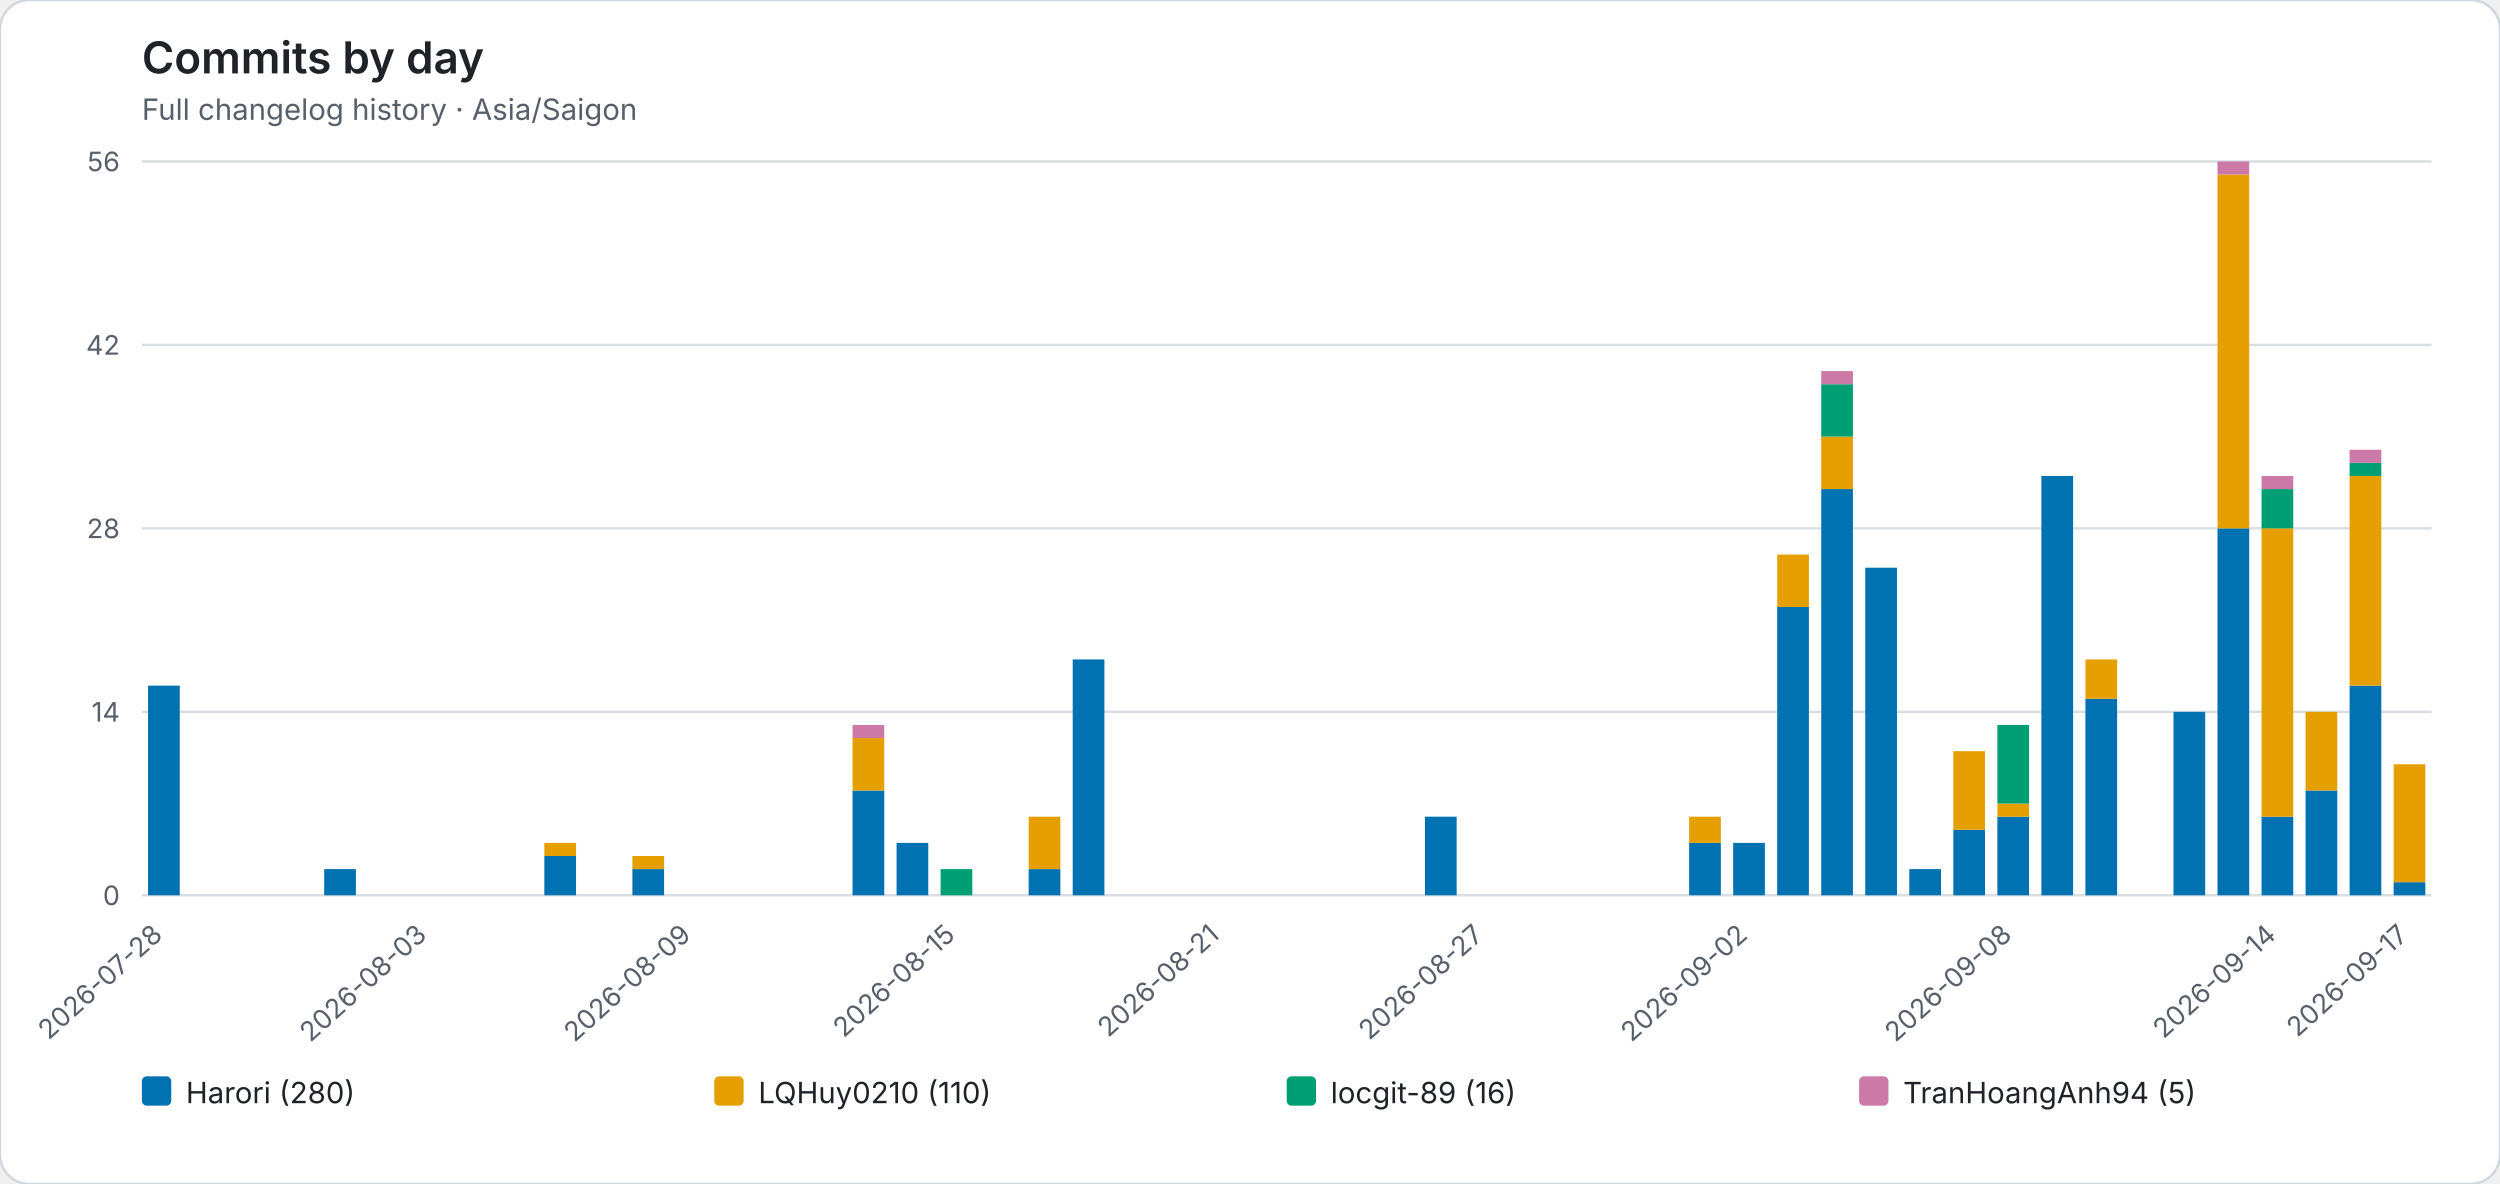
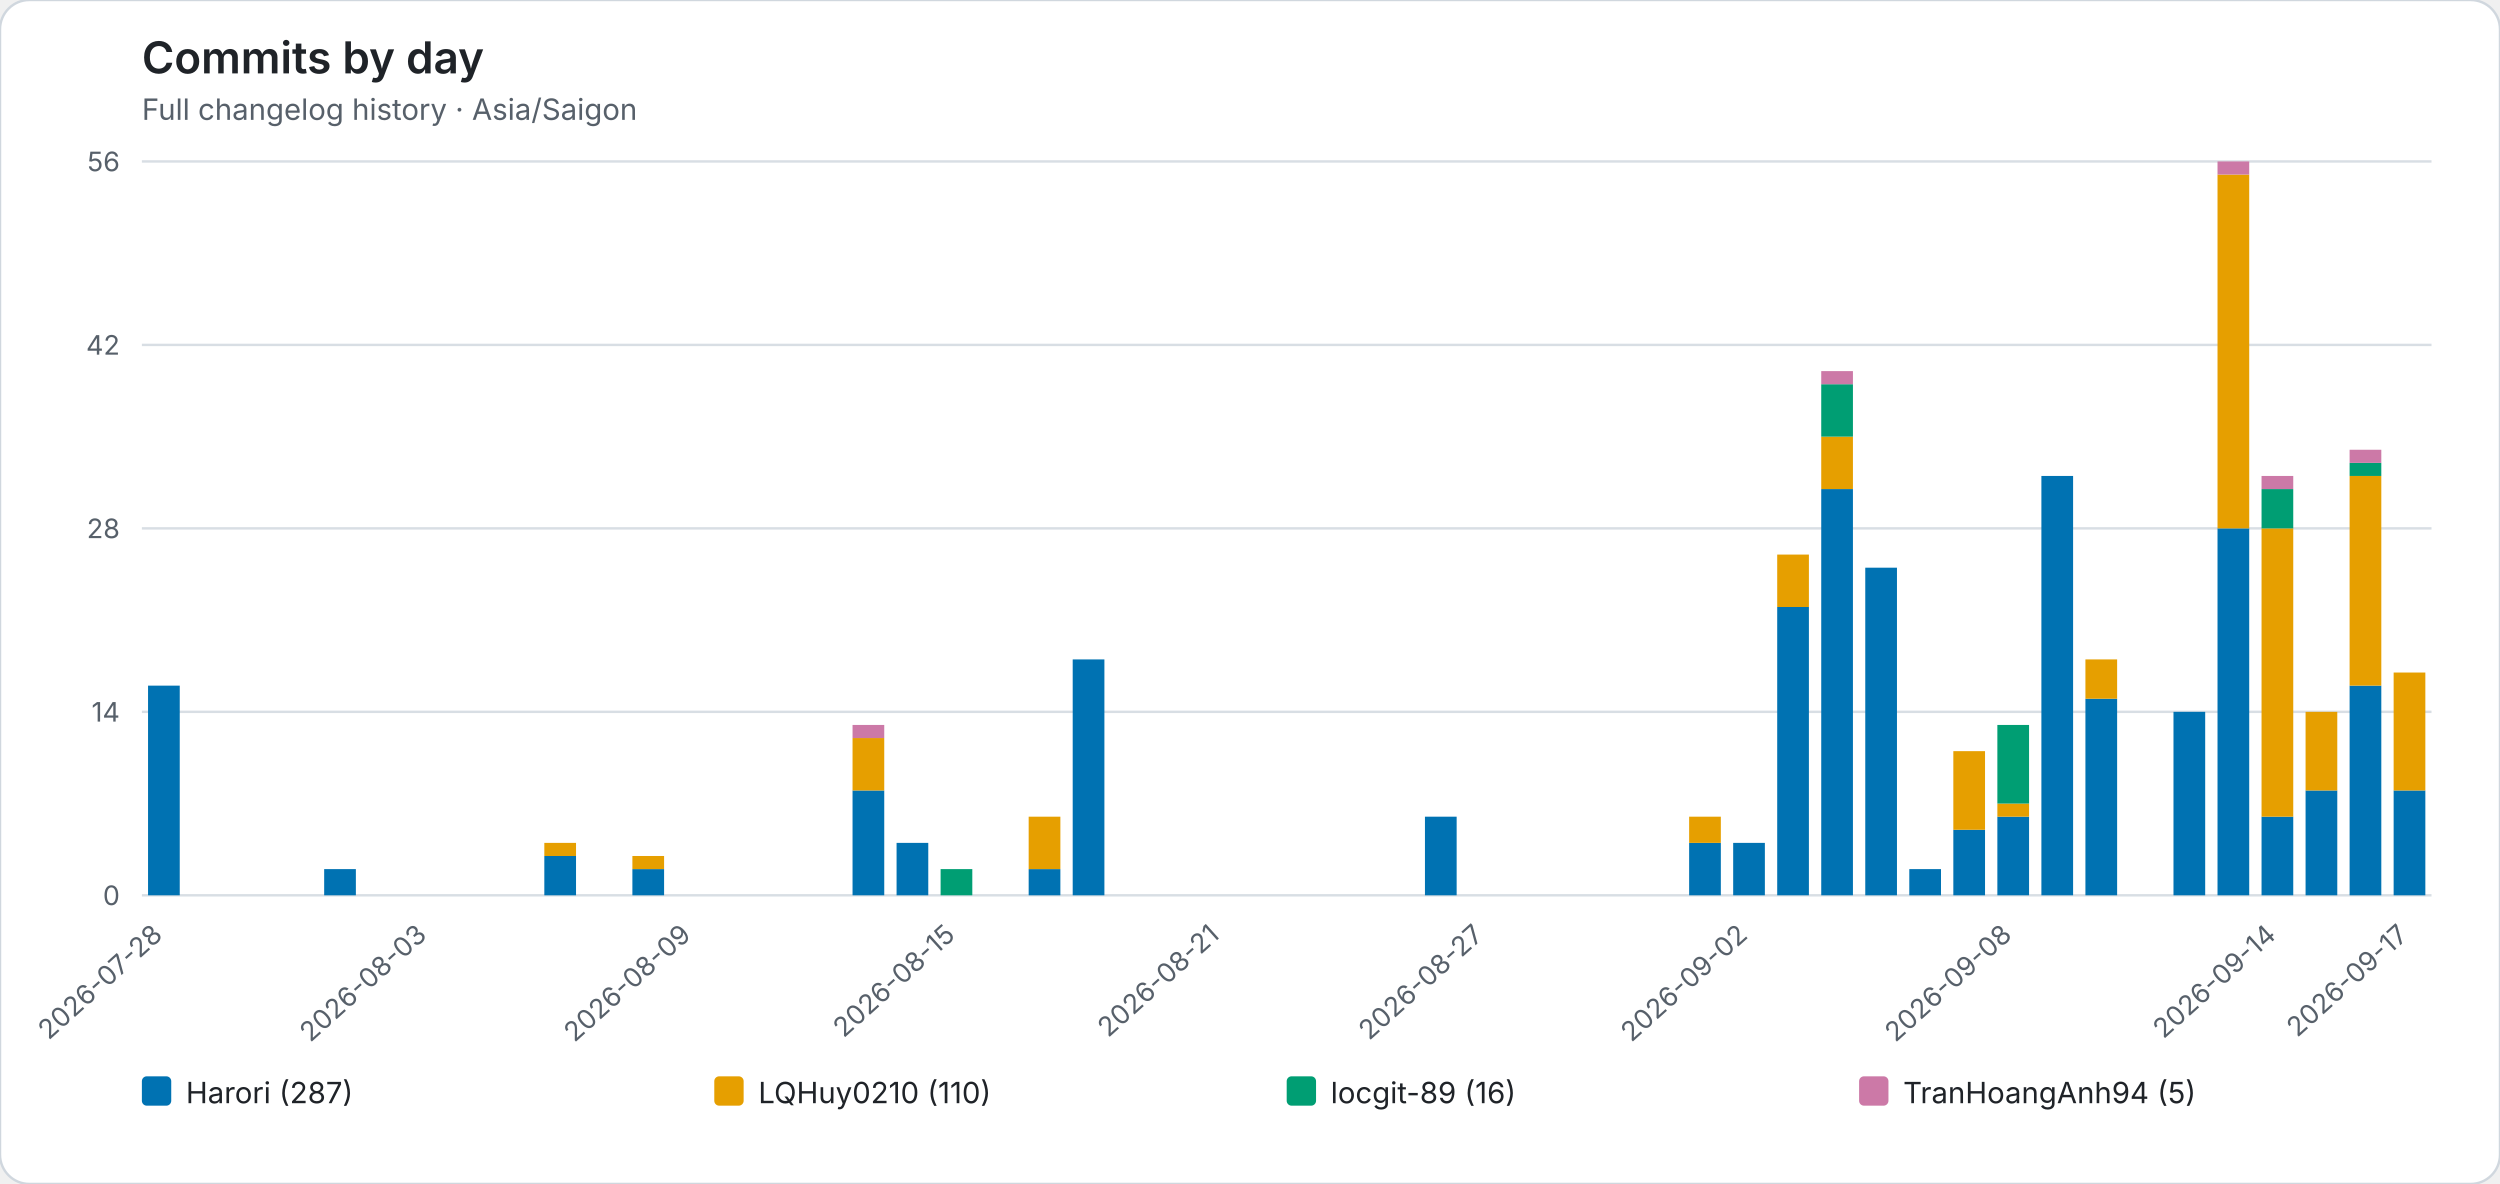
<svg xmlns="http://www.w3.org/2000/svg" role="img" viewBox="0 0 1022 484">
  <rect width="1022" height="484" rx="12" fill="#ffffff" stroke="#d0d7de" />
  <style>text{font-family:system-ui,-apple-system,BlinkMacSystemFont,"Segoe UI",sans-serif}.axis{fill:#57606a;font-size:11px}.heading{fill:#1f2328;font-size:18px;font-weight:600}.subheading{fill:#57606a;font-size:12px}.grid{stroke:#d8dee4;stroke-width:1}.legend{fill:#1f2328;font-size:12px}</style>
  <text class="heading" x="58" y="30">Commits by day</text>
  <text class="subheading" x="58" y="49">Full changelog history · Asia/Saigon</text>
  <line class="grid" x1="58" y1="366.00" x2="994" y2="366.00" />
  <text class="axis" x="49" y="370.00" text-anchor="end">0</text>
  <line class="grid" x1="58" y1="291.00" x2="994" y2="291.00" />
  <text class="axis" x="49" y="295.00" text-anchor="end">14</text>
  <line class="grid" x1="58" y1="216.00" x2="994" y2="216.00" />
  <text class="axis" x="49" y="220.00" text-anchor="end">28</text>
  <line class="grid" x1="58" y1="141.00" x2="994" y2="141.00" />
  <text class="axis" x="49" y="145.00" text-anchor="end">42</text>
  <line class="grid" x1="58" y1="66.00" x2="994" y2="66.00" />
  <text class="axis" x="49" y="70.00" text-anchor="end">56</text>
  <g data-date="2026-07-28">
    <rect x="60.52" y="280.29" width="12.96" height="85.71" fill="#0072B2" />
  </g>
  <text class="axis" x="67.00" y="383" text-anchor="end" transform="rotate(-42 67.00 383)">2026-07-28</text>
  <g data-date="2026-07-29">
  </g>
  <g data-date="2026-07-30">
  </g>
  <g data-date="2026-07-31">
  </g>
  <g data-date="2026-08-01">
    <rect x="132.52" y="355.29" width="12.96" height="10.71" fill="#0072B2" />
  </g>
  <g data-date="2026-08-02">
  </g>
  <g data-date="2026-08-03">
  </g>
  <text class="axis" x="175.00" y="383" text-anchor="end" transform="rotate(-42 175.00 383)">2026-08-03</text>
  <g data-date="2026-08-04">
  </g>
  <g data-date="2026-08-05">
  </g>
  <g data-date="2026-08-06">
    <rect x="222.52" y="349.93" width="12.96" height="16.07" fill="#0072B2" />
    <rect x="222.52" y="344.57" width="12.96" height="5.36" fill="#E69F00" />
  </g>
  <g data-date="2026-08-07">
  </g>
  <g data-date="2026-08-08">
    <rect x="258.52" y="355.29" width="12.96" height="10.71" fill="#0072B2" />
    <rect x="258.52" y="349.93" width="12.96" height="5.36" fill="#E69F00" />
  </g>
  <g data-date="2026-08-09">
  </g>
  <text class="axis" x="283.00" y="383" text-anchor="end" transform="rotate(-42 283.00 383)">2026-08-09</text>
  <g data-date="2026-08-10">
  </g>
  <g data-date="2026-08-11">
  </g>
  <g data-date="2026-08-12">
  </g>
  <g data-date="2026-08-13">
    <rect x="348.52" y="323.14" width="12.96" height="42.86" fill="#0072B2" />
    <rect x="348.52" y="301.71" width="12.96" height="21.43" fill="#E69F00" />
    <rect x="348.52" y="296.36" width="12.96" height="5.36" fill="#CC79A7" />
  </g>
  <g data-date="2026-08-14">
    <rect x="366.52" y="344.57" width="12.96" height="21.43" fill="#0072B2" />
  </g>
  <g data-date="2026-08-15">
    <rect x="384.52" y="355.29" width="12.96" height="10.71" fill="#009E73" />
  </g>
  <text class="axis" x="391.00" y="383" text-anchor="end" transform="rotate(-42 391.00 383)">2026-08-15</text>
  <g data-date="2026-08-16">
  </g>
  <g data-date="2026-08-17">
    <rect x="420.52" y="355.29" width="12.96" height="10.71" fill="#0072B2" />
    <rect x="420.52" y="333.86" width="12.96" height="21.43" fill="#E69F00" />
  </g>
  <g data-date="2026-08-18">
    <rect x="438.52" y="269.57" width="12.96" height="96.43" fill="#0072B2" />
  </g>
  <g data-date="2026-08-19">
  </g>
  <g data-date="2026-08-20">
  </g>
  <g data-date="2026-08-21">
  </g>
  <text class="axis" x="499.00" y="383" text-anchor="end" transform="rotate(-42 499.00 383)">2026-08-21</text>
  <g data-date="2026-08-22">
  </g>
  <g data-date="2026-08-23">
  </g>
  <g data-date="2026-08-24">
  </g>
  <g data-date="2026-08-25">
  </g>
  <g data-date="2026-08-26">
    <rect x="582.52" y="333.86" width="12.96" height="32.14" fill="#0072B2" />
  </g>
  <g data-date="2026-08-27">
  </g>
  <text class="axis" x="607.00" y="383" text-anchor="end" transform="rotate(-42 607.00 383)">2026-08-27</text>
  <g data-date="2026-08-28">
  </g>
  <g data-date="2026-08-29">
  </g>
  <g data-date="2026-08-30">
  </g>
  <g data-date="2026-08-31">
  </g>
  <g data-date="2026-09-01">
    <rect x="690.52" y="344.57" width="12.96" height="21.43" fill="#0072B2" />
    <rect x="690.52" y="333.86" width="12.96" height="10.71" fill="#E69F00" />
  </g>
  <g data-date="2026-09-02">
    <rect x="708.52" y="344.57" width="12.96" height="21.43" fill="#0072B2" />
  </g>
  <text class="axis" x="715.00" y="383" text-anchor="end" transform="rotate(-42 715.00 383)">2026-09-02</text>
  <g data-date="2026-09-03">
    <rect x="726.52" y="248.14" width="12.96" height="117.86" fill="#0072B2" />
    <rect x="726.52" y="226.71" width="12.96" height="21.43" fill="#E69F00" />
  </g>
  <g data-date="2026-09-04">
    <rect x="744.52" y="199.93" width="12.96" height="166.07" fill="#0072B2" />
    <rect x="744.52" y="178.50" width="12.96" height="21.43" fill="#E69F00" />
    <rect x="744.52" y="157.07" width="12.96" height="21.43" fill="#009E73" />
    <rect x="744.52" y="151.71" width="12.96" height="5.36" fill="#CC79A7" />
  </g>
  <g data-date="2026-09-05">
    <rect x="762.52" y="232.07" width="12.96" height="133.93" fill="#0072B2" />
  </g>
  <g data-date="2026-09-06">
    <rect x="780.52" y="355.29" width="12.96" height="10.71" fill="#0072B2" />
  </g>
  <g data-date="2026-09-07">
    <rect x="798.52" y="339.21" width="12.96" height="26.79" fill="#0072B2" />
    <rect x="798.52" y="307.07" width="12.96" height="32.14" fill="#E69F00" />
  </g>
  <g data-date="2026-09-08">
    <rect x="816.52" y="333.86" width="12.96" height="32.14" fill="#0072B2" />
    <rect x="816.52" y="328.50" width="12.96" height="5.36" fill="#E69F00" />
    <rect x="816.52" y="296.36" width="12.96" height="32.14" fill="#009E73" />
  </g>
  <text class="axis" x="823.00" y="383" text-anchor="end" transform="rotate(-42 823.00 383)">2026-09-08</text>
  <g data-date="2026-09-09">
    <rect x="834.52" y="194.57" width="12.96" height="171.43" fill="#0072B2" />
  </g>
  <g data-date="2026-09-10">
    <rect x="852.52" y="285.64" width="12.96" height="80.36" fill="#0072B2" />
    <rect x="852.52" y="269.57" width="12.96" height="16.07" fill="#E69F00" />
  </g>
  <g data-date="2026-09-11">
  </g>
  <g data-date="2026-09-12">
    <rect x="888.52" y="291.00" width="12.96" height="75.00" fill="#0072B2" />
  </g>
  <g data-date="2026-09-13">
    <rect x="906.52" y="216.00" width="12.96" height="150.00" fill="#0072B2" />
    <rect x="906.52" y="71.36" width="12.96" height="144.64" fill="#E69F00" />
    <rect x="906.52" y="66.00" width="12.96" height="5.36" fill="#CC79A7" />
  </g>
  <g data-date="2026-09-14">
    <rect x="924.52" y="333.86" width="12.96" height="32.14" fill="#0072B2" />
    <rect x="924.52" y="216.00" width="12.96" height="117.86" fill="#E69F00" />
    <rect x="924.52" y="199.93" width="12.96" height="16.07" fill="#009E73" />
    <rect x="924.52" y="194.57" width="12.96" height="5.36" fill="#CC79A7" />
  </g>
  <text class="axis" x="931.00" y="383" text-anchor="end" transform="rotate(-42 931.00 383)">2026-09-14</text>
  <g data-date="2026-09-15">
    <rect x="942.52" y="323.14" width="12.96" height="42.86" fill="#0072B2" />
    <rect x="942.52" y="291.00" width="12.96" height="32.14" fill="#E69F00" />
  </g>
  <g data-date="2026-09-16">
    <rect x="960.52" y="280.29" width="12.96" height="85.71" fill="#0072B2" />
    <rect x="960.52" y="194.57" width="12.96" height="85.71" fill="#E69F00" />
    <rect x="960.52" y="189.21" width="12.96" height="5.36" fill="#009E73" />
    <rect x="960.52" y="183.86" width="12.96" height="5.36" fill="#CC79A7" />
  </g>
  <g data-date="2026-09-17">
-     <rect x="978.52" y="360.64" width="12.96" height="5.36" fill="#0072B2" />
-     <rect x="978.52" y="312.43" width="12.96" height="48.21" fill="#E69F00" />
+     <rect x="978.52" y="323.14" width="12.96" height="42.86" fill="#0072B2" />
+     <rect x="978.52" y="274.93" width="12.96" height="48.21" fill="#E69F00" />
  </g>
  <text class="axis" x="985.00" y="383" text-anchor="end" transform="rotate(-42 985.00 383)">2026-09-17</text>
  <rect x="58.00" y="440" width="12" height="12" rx="2" fill="#0072B2" />
-   <text class="legend" x="76.00" y="451">Harori (280)</text>
+   <text class="legend" x="76.00" y="451">Harori (287)</text>
  <rect x="292.00" y="440" width="12" height="12" rx="2" fill="#E69F00" />
  <text class="legend" x="310.00" y="451">LQHuy0210 (110)</text>
  <rect x="526.00" y="440" width="12" height="12" rx="2" fill="#009E73" />
  <text class="legend" x="544.00" y="451">locgit-89 (16)</text>
  <rect x="760.00" y="440" width="12" height="12" rx="2" fill="#CC79A7" />
  <text class="legend" x="778.00" y="451">TranHoangAnh94 (5)</text>
</svg>
